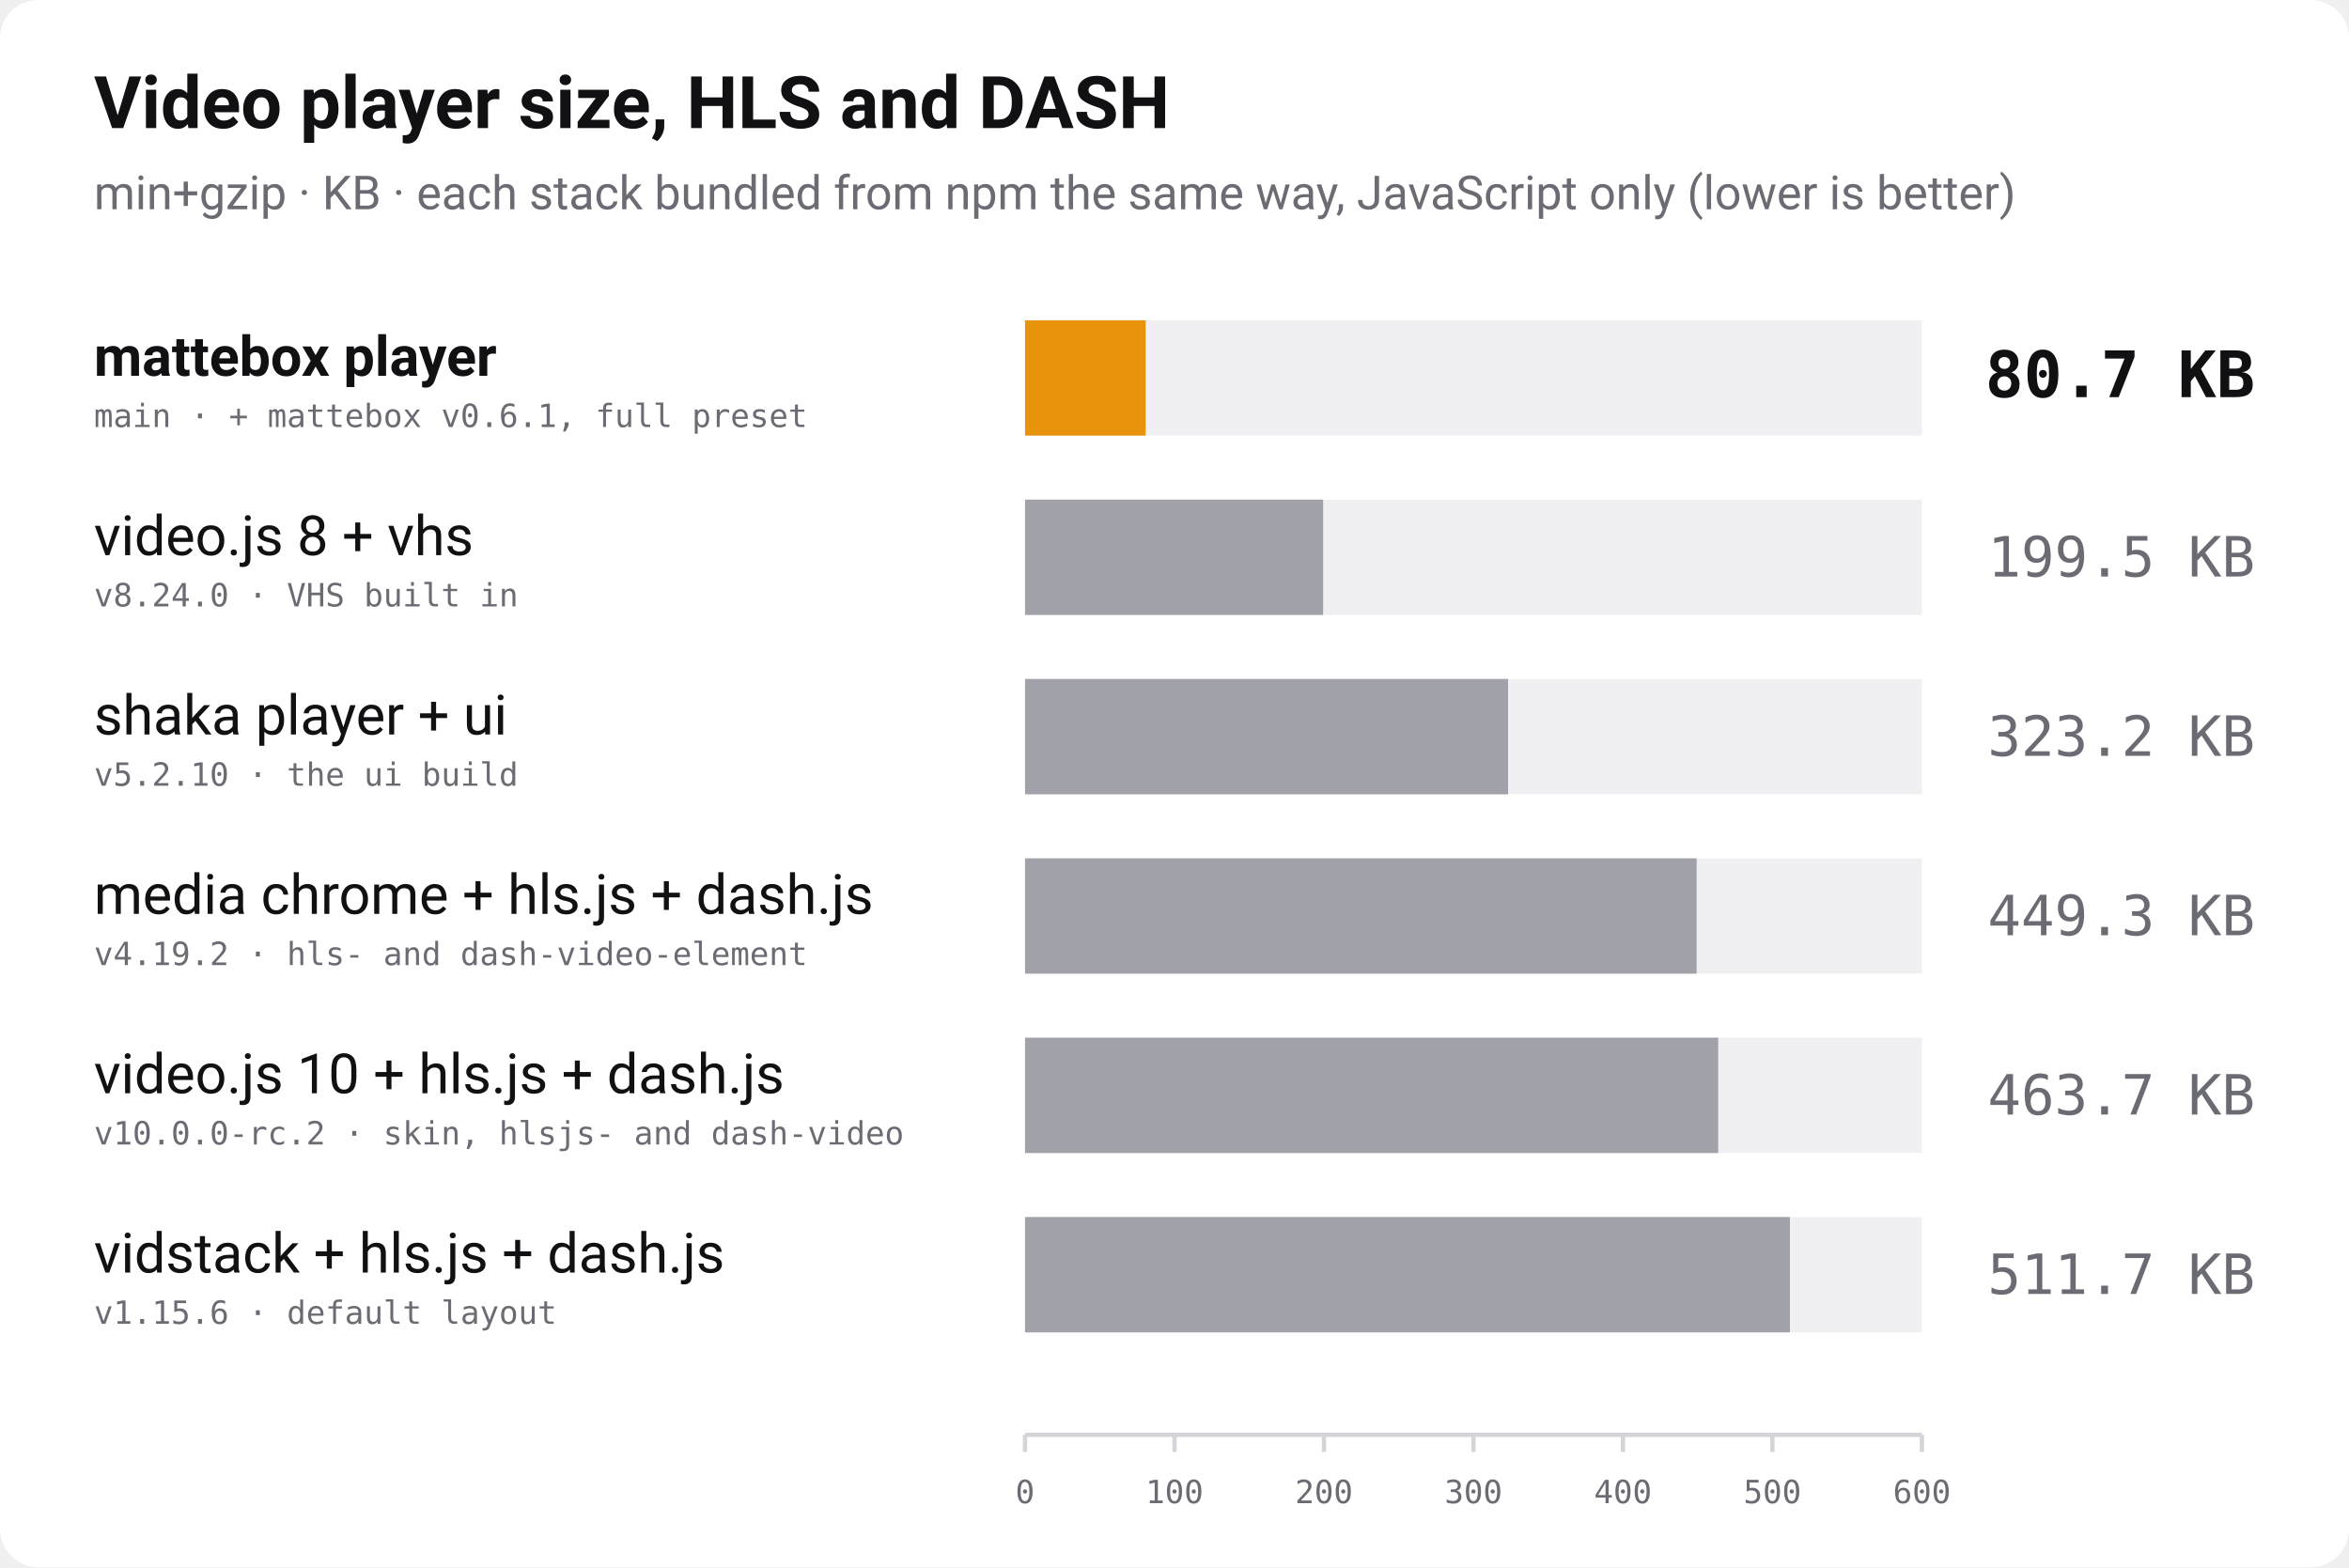
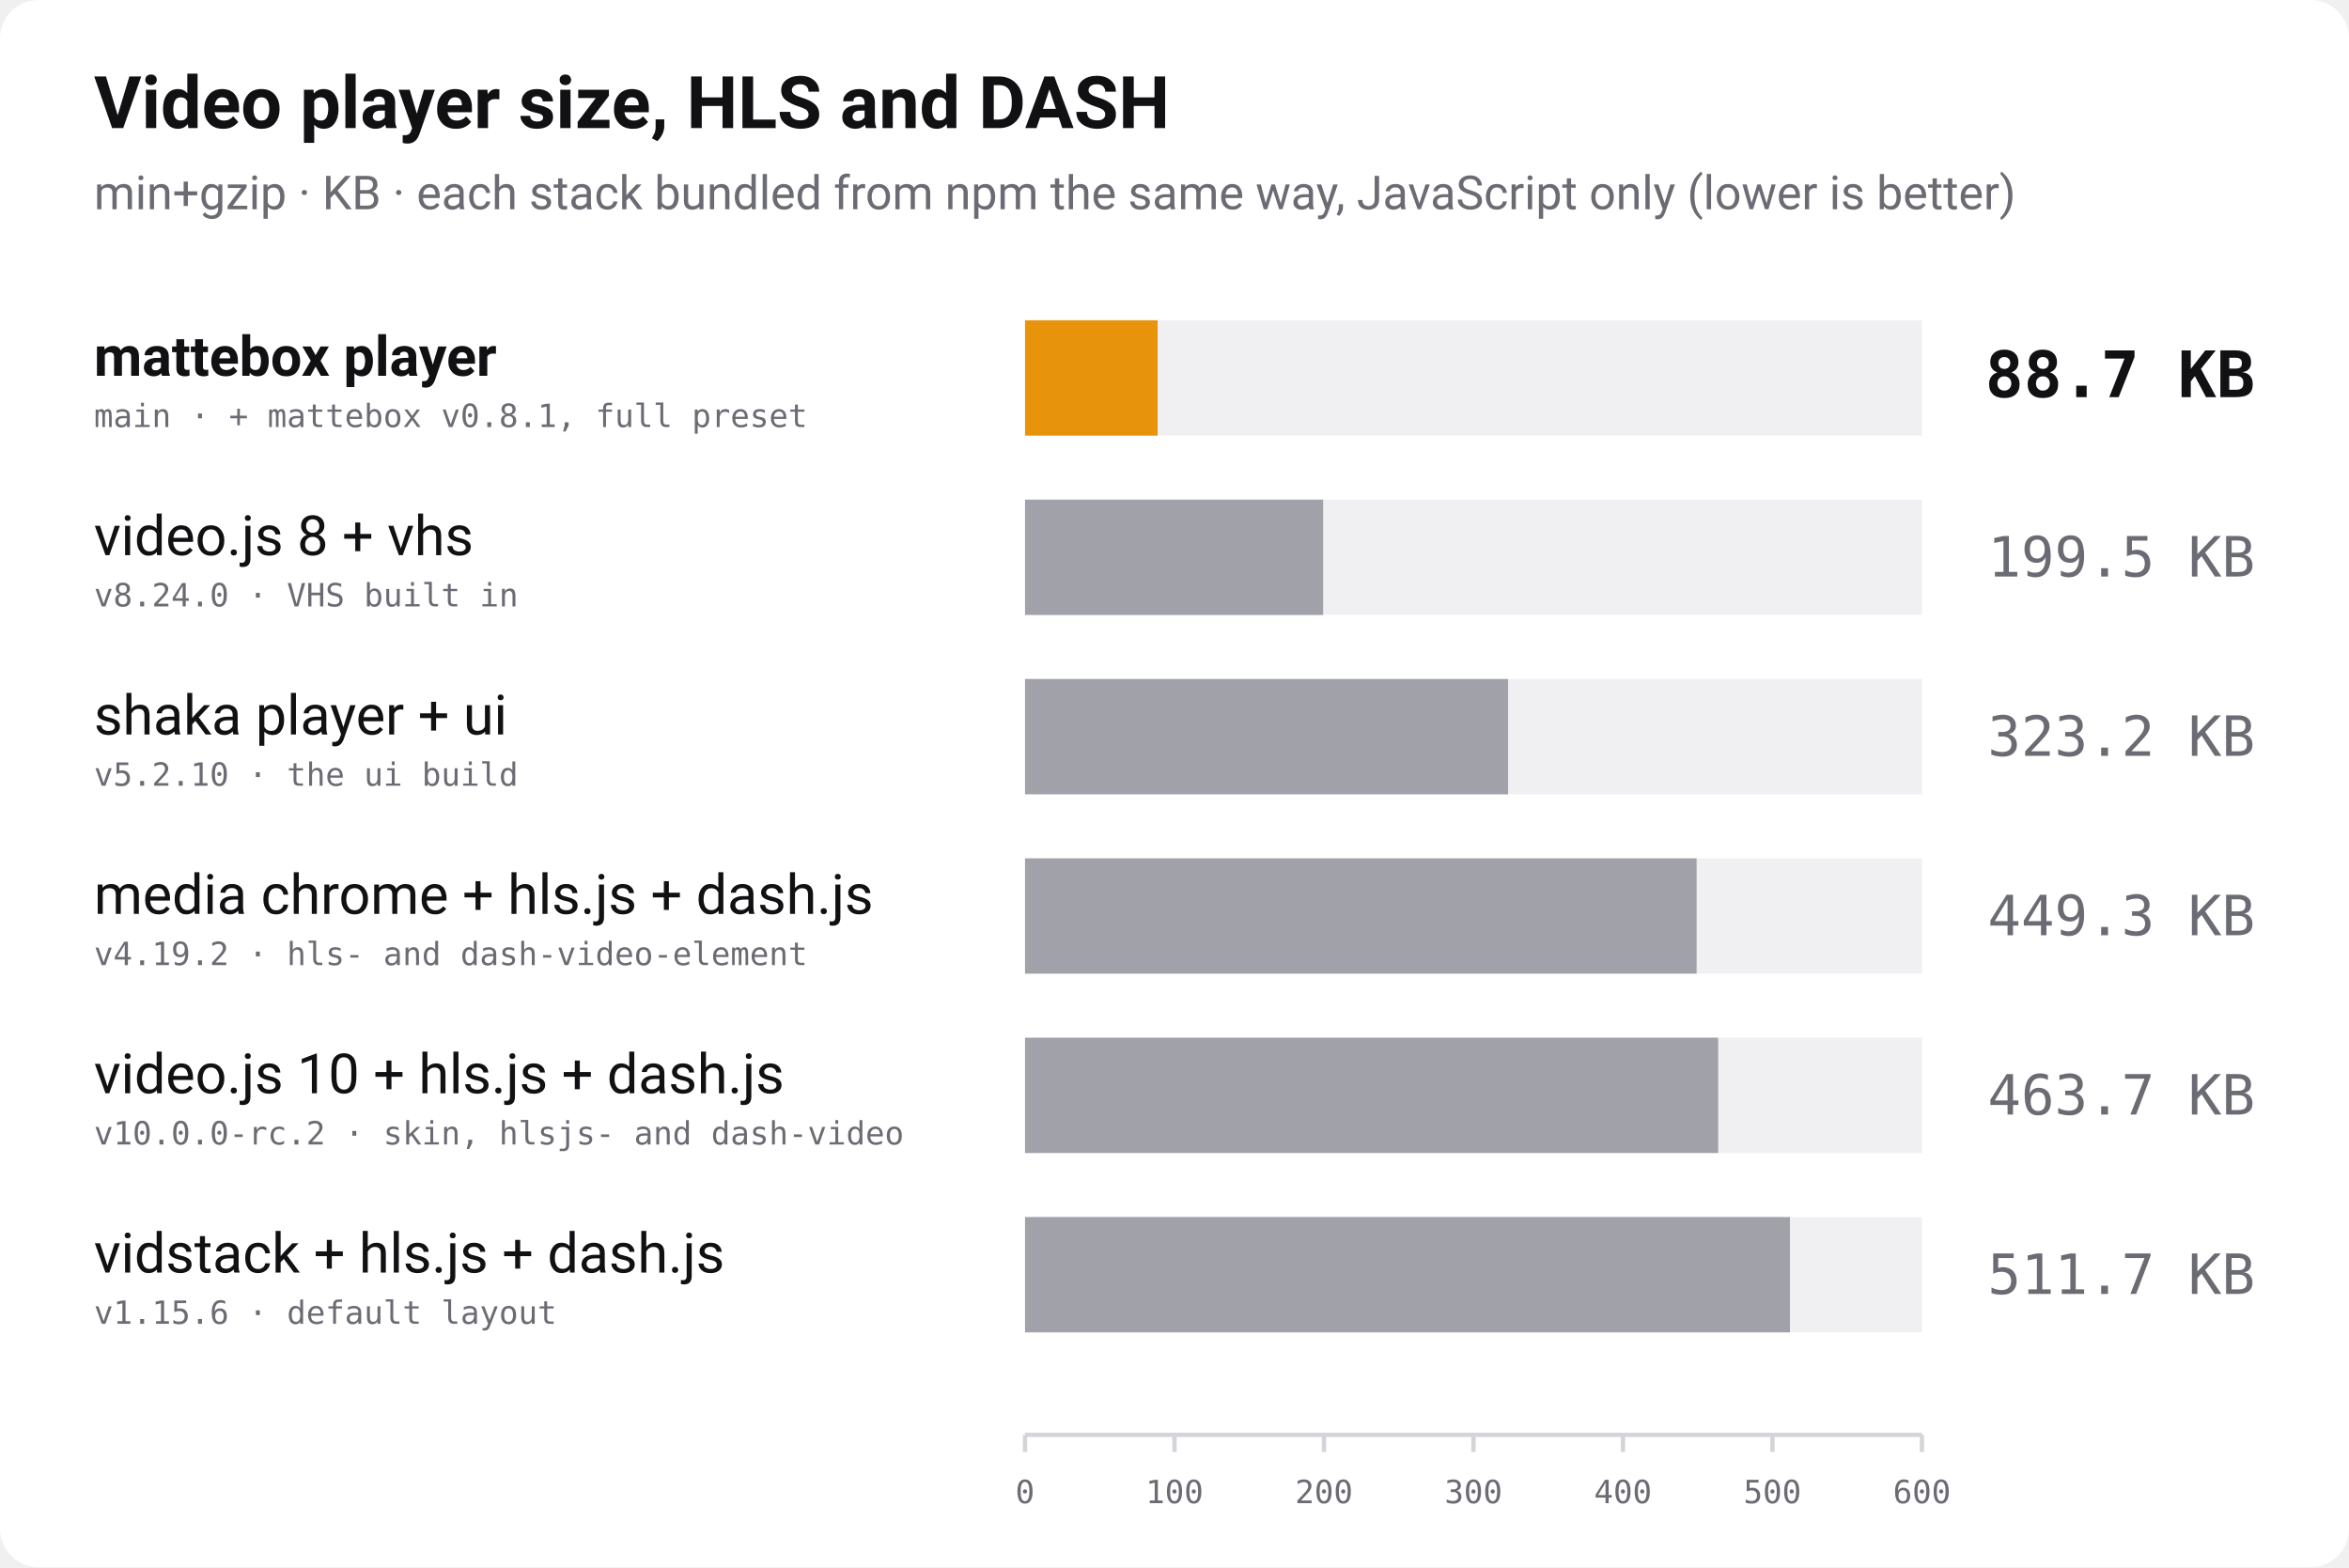
<svg xmlns="http://www.w3.org/2000/svg" width="1100" height="734" viewBox="0 0 1100 734" role="img" aria-label="Bundle size of video players with HLS and DASH playback, min+gzip, lower is better">
  <rect width="1100" height="734" rx="18" fill="#ffffff" />
  <text x="44" y="60" font-family="-apple-system, 'Segoe UI', Roboto, Helvetica, Arial, sans-serif" font-size="34" font-weight="700" fill="#111114">Video player size, HLS and DASH</text>
  <text x="44" y="98" font-family="-apple-system, 'Segoe UI', Roboto, Helvetica, Arial, sans-serif" font-size="22" fill="#6b6b74">min+gzip · KB · each stack bundled from npm the same way, JavaScript only (lower is better)</text>
  <text x="44" y="176" font-family="-apple-system, 'Segoe UI', Roboto, Helvetica, Arial, sans-serif" font-size="26" font-weight="700" fill="#111114">mattebox player</text>
-   <text x="44" y="200" font-family="ui-monospace, 'SF Mono', Menlo, Consolas, monospace" font-size="15" fill="#6b6b74">main · + mattebox v0.6.1, full preset</text>
+   <text x="44" y="200" font-family="ui-monospace, 'SF Mono', Menlo, Consolas, monospace" font-size="15" fill="#6b6b74">main · + mattebox v0.8.1, full preset</text>
  <rect x="480" y="150" width="420" height="54" fill="#f0f0f3" />
-   <rect x="480" y="150" width="56.5" height="54" fill="#e8930c" />
-   <text x="1056" y="186" text-anchor="end" font-family="ui-monospace, 'SF Mono', Menlo, Consolas, monospace" font-size="30" font-weight="700" fill="#111114">80.7 KB</text>
+   <rect x="480" y="150" width="62.1" height="54" fill="#e8930c" />
+   <text x="1056" y="186" text-anchor="end" font-family="ui-monospace, 'SF Mono', Menlo, Consolas, monospace" font-size="30" font-weight="700" fill="#111114">88.7 KB</text>
  <text x="44" y="260" font-family="-apple-system, 'Segoe UI', Roboto, Helvetica, Arial, sans-serif" font-size="26" font-weight="400" fill="#111114">video.js 8 + vhs</text>
  <text x="44" y="284" font-family="ui-monospace, 'SF Mono', Menlo, Consolas, monospace" font-size="15" fill="#6b6b74">v8.24.0 · VHS built in</text>
  <rect x="480" y="234" width="420" height="54" fill="#f0f0f3" />
  <rect x="480" y="234" width="139.6" height="54" fill="#a1a1aa" />
  <text x="1056" y="270" text-anchor="end" font-family="ui-monospace, 'SF Mono', Menlo, Consolas, monospace" font-size="26" font-weight="400" fill="#6b6b74">199.5 KB</text>
  <text x="44" y="344" font-family="-apple-system, 'Segoe UI', Roboto, Helvetica, Arial, sans-serif" font-size="26" font-weight="400" fill="#111114">shaka player + ui</text>
  <text x="44" y="368" font-family="ui-monospace, 'SF Mono', Menlo, Consolas, monospace" font-size="15" fill="#6b6b74">v5.2.10 · the ui build</text>
  <rect x="480" y="318" width="420" height="54" fill="#f0f0f3" />
  <rect x="480" y="318" width="226.2" height="54" fill="#a1a1aa" />
  <text x="1056" y="354" text-anchor="end" font-family="ui-monospace, 'SF Mono', Menlo, Consolas, monospace" font-size="26" font-weight="400" fill="#6b6b74">323.2 KB</text>
  <text x="44" y="428" font-family="-apple-system, 'Segoe UI', Roboto, Helvetica, Arial, sans-serif" font-size="26" font-weight="400" fill="#111114">media chrome + hls.js + dash.js</text>
  <text x="44" y="452" font-family="ui-monospace, 'SF Mono', Menlo, Consolas, monospace" font-size="15" fill="#6b6b74">v4.19.2 · hls- and dash-video-element</text>
  <rect x="480" y="402" width="420" height="54" fill="#f0f0f3" />
  <rect x="480" y="402" width="314.5" height="54" fill="#a1a1aa" />
  <text x="1056" y="438" text-anchor="end" font-family="ui-monospace, 'SF Mono', Menlo, Consolas, monospace" font-size="26" font-weight="400" fill="#6b6b74">449.3 KB</text>
  <text x="44" y="512" font-family="-apple-system, 'Segoe UI', Roboto, Helvetica, Arial, sans-serif" font-size="26" font-weight="400" fill="#111114">video.js 10 + hls.js + dash.js</text>
  <text x="44" y="536" font-family="ui-monospace, 'SF Mono', Menlo, Consolas, monospace" font-size="15" fill="#6b6b74">v10.0.0-rc.2 · skin, hlsjs- and dash-video</text>
  <rect x="480" y="486" width="420" height="54" fill="#f0f0f3" />
  <rect x="480" y="486" width="324.6" height="54" fill="#a1a1aa" />
  <text x="1056" y="522" text-anchor="end" font-family="ui-monospace, 'SF Mono', Menlo, Consolas, monospace" font-size="26" font-weight="400" fill="#6b6b74">463.7 KB</text>
  <text x="44" y="596" font-family="-apple-system, 'Segoe UI', Roboto, Helvetica, Arial, sans-serif" font-size="26" font-weight="400" fill="#111114">vidstack + hls.js + dash.js</text>
  <text x="44" y="620" font-family="ui-monospace, 'SF Mono', Menlo, Consolas, monospace" font-size="15" fill="#6b6b74">v1.15.6 · default layout</text>
  <rect x="480" y="570" width="420" height="54" fill="#f0f0f3" />
  <rect x="480" y="570" width="358.2" height="54" fill="#a1a1aa" />
  <text x="1056" y="606" text-anchor="end" font-family="ui-monospace, 'SF Mono', Menlo, Consolas, monospace" font-size="26" font-weight="400" fill="#6b6b74">511.7 KB</text>
  <line x1="480" y1="672" x2="900" y2="672" stroke="#d4d4d9" stroke-width="2" />
  <line x1="480.0" y1="672" x2="480.0" y2="680" stroke="#d4d4d9" stroke-width="2" />
  <text x="480.0" y="704" text-anchor="middle" font-family="ui-monospace, 'SF Mono', Menlo, Consolas, monospace" font-size="15" fill="#6b6b74">0</text>
  <line x1="550.0" y1="672" x2="550.0" y2="680" stroke="#d4d4d9" stroke-width="2" />
  <text x="550.0" y="704" text-anchor="middle" font-family="ui-monospace, 'SF Mono', Menlo, Consolas, monospace" font-size="15" fill="#6b6b74">100</text>
  <line x1="620.0" y1="672" x2="620.0" y2="680" stroke="#d4d4d9" stroke-width="2" />
  <text x="620.0" y="704" text-anchor="middle" font-family="ui-monospace, 'SF Mono', Menlo, Consolas, monospace" font-size="15" fill="#6b6b74">200</text>
  <line x1="690.0" y1="672" x2="690.0" y2="680" stroke="#d4d4d9" stroke-width="2" />
  <text x="690.0" y="704" text-anchor="middle" font-family="ui-monospace, 'SF Mono', Menlo, Consolas, monospace" font-size="15" fill="#6b6b74">300</text>
  <line x1="760.0" y1="672" x2="760.0" y2="680" stroke="#d4d4d9" stroke-width="2" />
  <text x="760.0" y="704" text-anchor="middle" font-family="ui-monospace, 'SF Mono', Menlo, Consolas, monospace" font-size="15" fill="#6b6b74">400</text>
  <line x1="830.0" y1="672" x2="830.0" y2="680" stroke="#d4d4d9" stroke-width="2" />
  <text x="830.0" y="704" text-anchor="middle" font-family="ui-monospace, 'SF Mono', Menlo, Consolas, monospace" font-size="15" fill="#6b6b74">500</text>
  <line x1="900.0" y1="672" x2="900.0" y2="680" stroke="#d4d4d9" stroke-width="2" />
  <text x="900.0" y="704" text-anchor="middle" font-family="ui-monospace, 'SF Mono', Menlo, Consolas, monospace" font-size="15" fill="#6b6b74">600</text>
</svg>
